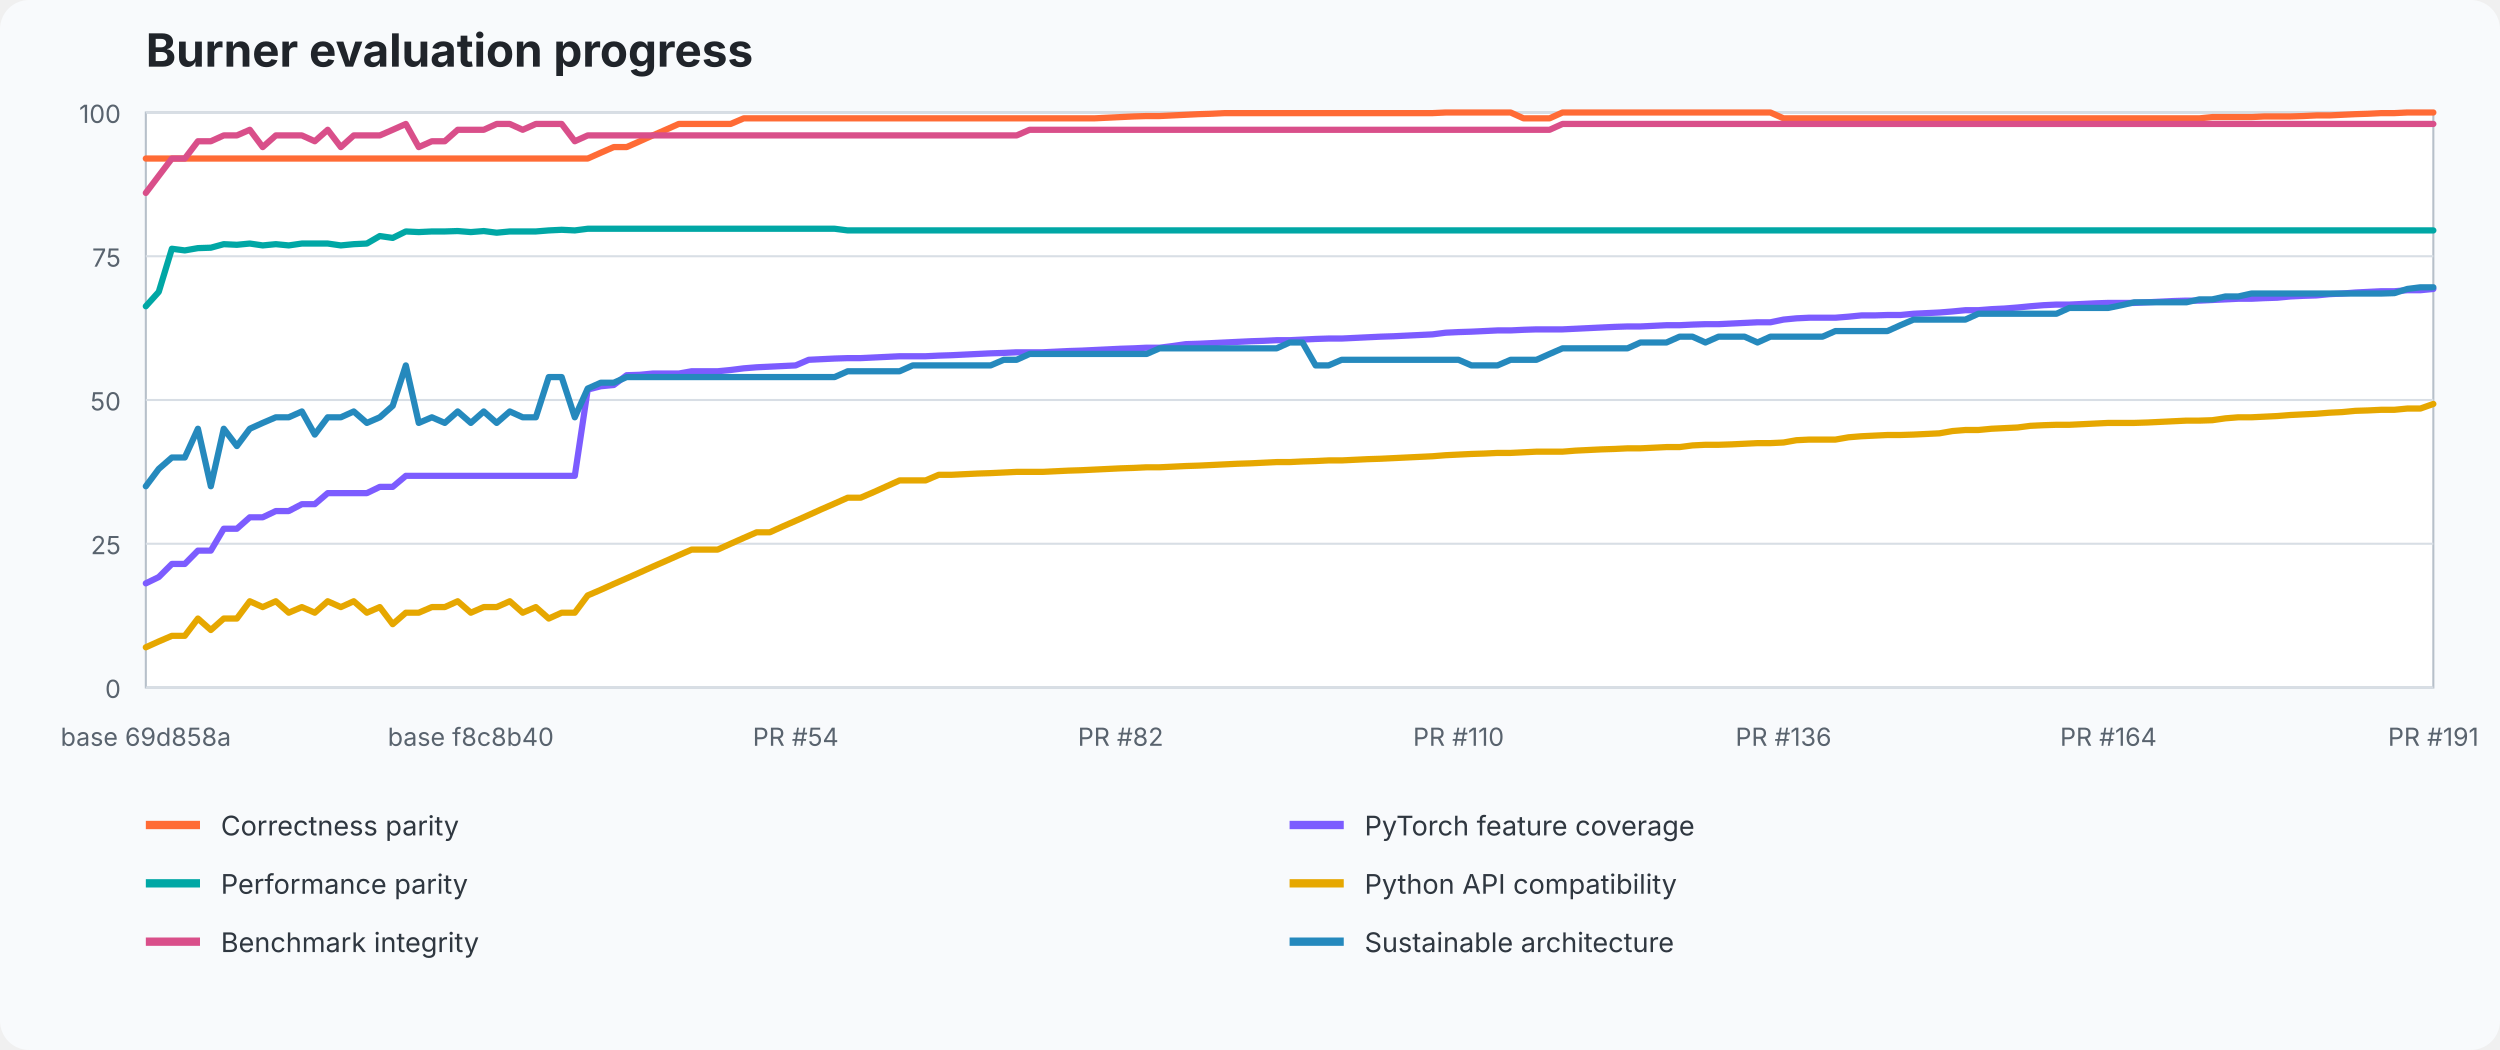
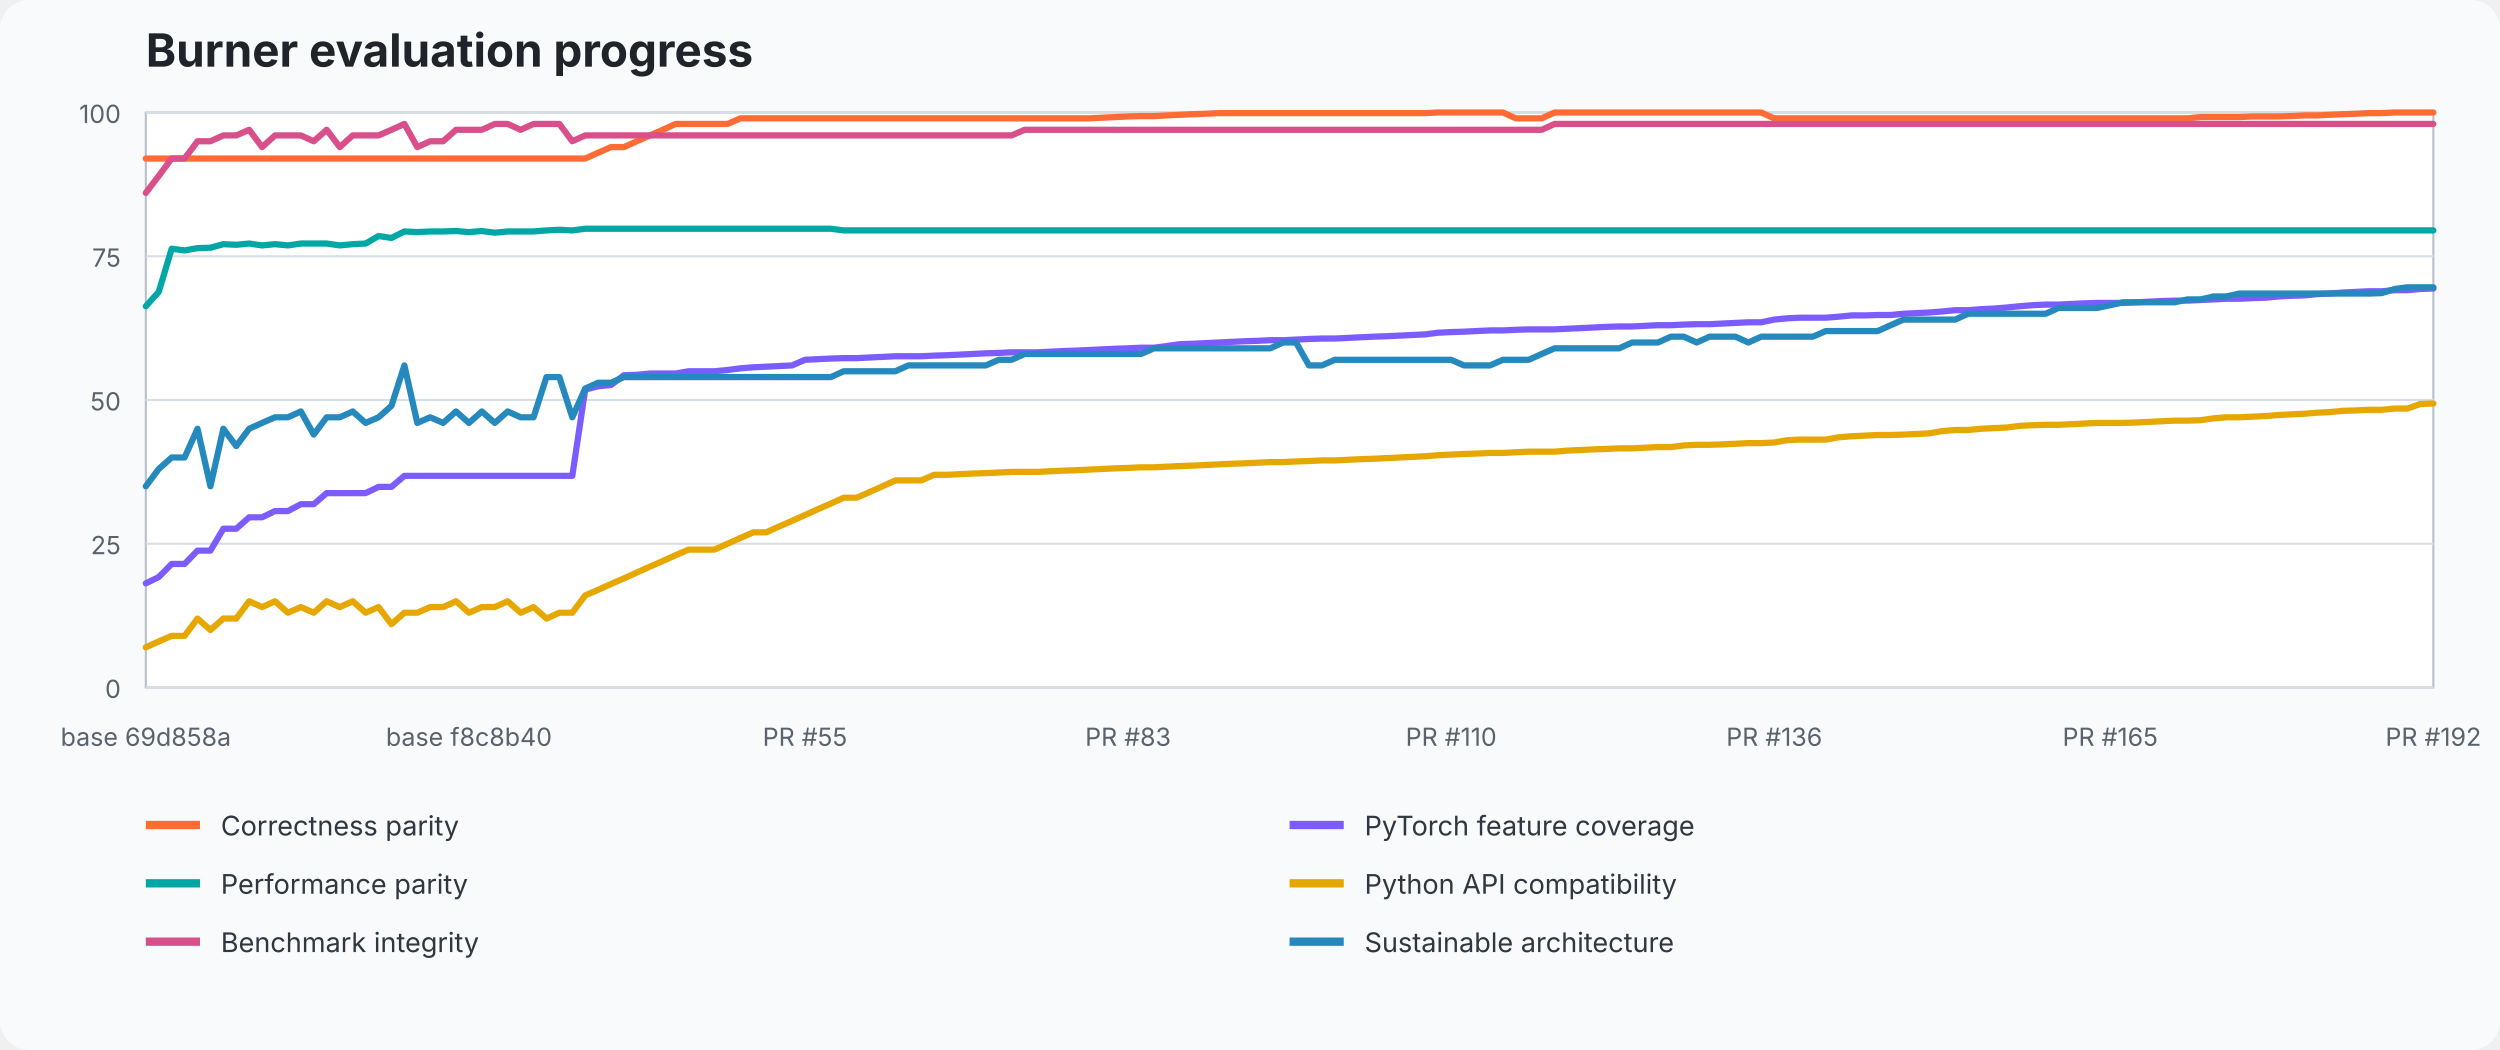
<svg xmlns="http://www.w3.org/2000/svg" width="1200" height="504" viewBox="0 0 1200 504" role="img" aria-labelledby="title desc">
  <style>text{font-family:ui-sans-serif,system-ui,-apple-system,BlinkMacSystemFont,"Segoe UI",sans-serif}.title{font-size:22px;font-weight:700;fill:#20242a}.axis{font-size:12px;fill:#59636e}.legend{font-size:13px;fill:#2f3740}.grid{stroke:#d8dee5;stroke-width:1}.plot{fill:#fff;stroke:#b7c0ca}</style>
  <rect width="100%" height="100%" fill="#f8fafc" rx="14" />
  <text x="70" y="32" class="title">Burner evaluation progress</text>
  <rect x="70" y="54" width="1098" height="276" class="plot" />
  <line x1="70" y1="330" x2="1168" y2="330" class="grid" />
  <text x="58" y="335" text-anchor="end" class="axis">0</text>
  <line x1="70" y1="261" x2="1168" y2="261" class="grid" />
  <text x="58" y="266" text-anchor="end" class="axis">25</text>
  <line x1="70" y1="192" x2="1168" y2="192" class="grid" />
  <text x="58" y="197" text-anchor="end" class="axis">50</text>
  <line x1="70" y1="123" x2="1168" y2="123" class="grid" />
  <text x="58" y="128" text-anchor="end" class="axis">75</text>
  <line x1="70" y1="54" x2="1168" y2="54" class="grid" />
  <text x="58" y="59" text-anchor="end" class="axis">100</text>
-   <polyline points="70.0,76.1 76.2,76.1 82.5,76.1 88.7,76.1 95.0,76.1 101.2,76.1 107.4,76.1 113.7,76.1 119.9,76.1 126.1,76.1 132.4,76.1 138.6,76.1 144.9,76.1 151.1,76.1 157.3,76.1 163.6,76.1 169.8,76.1 176.1,76.1 182.3,76.1 188.5,76.1 194.8,76.1 201.0,76.1 207.3,76.1 213.5,76.1 219.7,76.1 226.0,76.1 232.2,76.1 238.4,76.1 244.7,76.1 250.9,76.1 257.2,76.1 263.4,76.1 269.6,76.1 275.9,76.1 282.1,76.1 288.4,73.3 294.6,70.6 300.8,70.6 307.1,67.8 313.3,65.0 319.5,62.3 325.8,59.5 332.0,59.5 338.3,59.5 344.5,59.5 350.7,59.5 357.0,56.8 363.2,56.8 369.5,56.8 375.7,56.8 381.9,56.8 388.2,56.8 394.4,56.8 400.6,56.8 406.9,56.8 413.1,56.8 419.4,56.8 425.6,56.8 431.8,56.8 438.1,56.8 444.3,56.8 450.6,56.8 456.8,56.8 463.0,56.8 469.3,56.8 475.5,56.8 481.8,56.8 488.0,56.8 494.2,56.8 500.5,56.8 506.7,56.8 512.9,56.8 519.2,56.8 525.4,56.8 531.7,56.5 537.9,56.2 544.1,55.9 550.4,55.7 556.6,55.7 562.9,55.4 569.1,55.1 575.3,54.8 581.6,54.6 587.8,54.3 594.0,54.3 600.3,54.3 606.5,54.3 612.8,54.3 619.0,54.3 625.2,54.3 631.5,54.3 637.7,54.3 644.0,54.3 650.2,54.3 656.4,54.3 662.7,54.3 668.9,54.3 675.1,54.3 681.4,54.3 687.6,54.3 693.9,54.0 700.1,54.0 706.3,54.0 712.6,54.0 718.8,54.0 725.1,54.0 731.3,56.8 737.5,56.8 743.8,56.8 750.0,54.0 756.3,54.0 762.5,54.0 768.7,54.0 775.0,54.0 781.2,54.0 787.4,54.0 793.7,54.0 799.9,54.0 806.2,54.0 812.4,54.0 818.6,54.0 824.9,54.0 831.1,54.0 837.4,54.0 843.6,54.0 849.8,54.0 856.1,56.8 862.3,56.8 868.5,56.8 874.8,56.8 881.0,56.8 887.3,56.8 893.5,56.8 899.7,56.8 906.0,56.8 912.2,56.8 918.5,56.8 924.7,56.8 930.9,56.8 937.2,56.8 943.4,56.8 949.6,56.8 955.9,56.8 962.1,56.8 968.4,56.8 974.6,56.8 980.8,56.8 987.1,56.8 993.3,56.8 999.6,56.8 1005.8,56.8 1012.0,56.8 1018.3,56.8 1024.5,56.8 1030.8,56.8 1037.0,56.8 1043.2,56.8 1049.5,56.8 1055.7,56.8 1061.9,56.2 1068.2,56.2 1074.4,56.2 1080.7,56.2 1086.9,55.9 1093.1,55.9 1099.4,55.9 1105.6,55.7 1111.9,55.4 1118.1,55.4 1124.3,55.1 1130.6,54.8 1136.8,54.6 1143.0,54.3 1149.3,54.3 1155.5,54.0 1161.8,54.0 1168.0,54.0" fill="none" stroke="#ff6b35" stroke-width="3" stroke-linejoin="round" stroke-linecap="round" />
-   <polyline points="70.0,280.0 76.2,277.0 82.5,270.7 88.7,270.7 95.0,264.3 101.2,264.3 107.4,253.8 113.7,253.8 119.9,248.3 126.1,248.3 132.4,245.3 138.6,245.3 144.9,242.0 151.1,242.0 157.3,236.7 163.6,236.7 169.8,236.7 176.1,236.7 182.3,233.7 188.5,233.7 194.8,228.4 201.0,228.4 207.3,228.4 213.5,228.4 219.7,228.4 226.0,228.4 232.2,228.4 238.4,228.4 244.7,228.4 250.9,228.4 257.2,228.4 263.4,228.4 269.6,228.4 275.9,228.4 282.1,187.0 288.4,185.4 294.6,184.8 300.8,180.1 307.1,179.9 313.3,179.3 319.5,179.3 325.8,179.3 332.0,178.2 338.3,178.2 344.5,178.2 350.7,177.6 357.0,176.8 363.2,176.3 369.5,176.0 375.7,175.7 381.9,175.4 388.2,172.7 394.4,172.4 400.6,172.1 406.9,171.9 413.1,171.9 419.4,171.6 425.6,171.3 431.8,171.0 438.1,171.0 444.3,171.0 450.6,170.7 456.8,170.5 463.0,170.2 469.3,169.9 475.5,169.6 481.8,169.4 488.0,169.1 494.2,169.1 500.5,169.1 506.7,168.8 512.9,168.5 519.2,168.3 525.4,168.0 531.7,167.7 537.9,167.4 544.1,167.2 550.4,166.9 556.6,166.9 562.9,166.1 569.1,165.2 575.3,165.0 581.6,164.7 587.8,164.4 594.0,164.1 600.3,163.8 606.5,163.6 612.8,163.3 619.0,163.3 625.2,163.0 631.5,162.7 637.7,162.5 644.0,162.5 650.2,162.2 656.4,161.9 662.7,161.6 668.9,161.4 675.1,161.1 681.4,160.8 687.6,160.5 693.9,159.7 700.1,159.4 706.3,159.2 712.6,158.9 718.8,158.6 725.1,158.6 731.3,158.3 737.5,158.1 743.8,158.1 750.0,158.1 756.3,157.8 762.5,157.5 768.7,157.2 775.0,156.9 781.2,156.7 787.4,156.7 793.7,156.4 799.9,156.1 806.2,156.1 812.4,155.8 818.6,155.6 824.9,155.6 831.1,155.3 837.4,155.0 843.6,154.7 849.8,154.7 856.1,153.4 862.3,152.8 868.5,152.5 874.8,152.5 881.0,152.5 887.3,152.0 893.5,151.4 899.7,151.4 906.0,151.2 912.2,151.2 918.5,150.6 924.7,150.3 930.9,150.0 937.2,149.5 943.4,148.9 949.6,148.9 955.9,148.4 962.1,148.1 968.4,147.6 974.6,147.0 980.8,146.5 987.1,146.2 993.3,146.2 999.6,145.9 1005.8,145.6 1012.0,145.4 1018.3,145.4 1024.5,145.4 1030.8,145.1 1037.0,144.8 1043.2,144.5 1049.5,144.3 1055.7,144.3 1061.9,144.0 1068.2,143.7 1074.4,143.4 1080.7,143.4 1086.9,143.1 1093.1,142.9 1099.4,142.3 1105.6,142.0 1111.9,141.8 1118.1,141.2 1124.3,140.9 1130.6,140.4 1136.8,140.1 1143.0,139.8 1149.3,139.8 1155.5,139.3 1161.8,139.3 1168.0,138.7" fill="none" stroke="#7c5cff" stroke-width="3" stroke-linejoin="round" stroke-linecap="round" />
-   <polyline points="70.0,147.0 76.2,140.1 82.5,119.4 88.7,120.2 95.0,119.1 101.2,118.9 107.4,117.2 113.7,117.5 119.9,116.9 126.1,117.8 132.4,117.2 138.6,117.8 144.9,116.9 151.1,116.9 157.3,116.9 163.6,117.8 169.8,117.2 176.1,116.9 182.3,113.3 188.5,114.2 194.8,111.1 201.0,111.4 207.3,111.1 213.5,111.1 219.7,110.9 226.0,111.4 232.2,110.9 238.4,111.7 244.7,111.1 250.9,111.1 257.2,111.1 263.4,110.6 269.6,110.3 275.9,110.6 282.1,109.8 288.4,109.8 294.6,109.8 300.8,109.8 307.1,109.8 313.3,109.8 319.5,109.8 325.8,109.8 332.0,109.8 338.3,109.8 344.5,109.8 350.7,109.8 357.0,109.8 363.2,109.8 369.5,109.8 375.7,109.8 381.9,109.8 388.2,109.8 394.4,109.8 400.6,109.8 406.9,110.6 413.1,110.6 419.4,110.6 425.6,110.6 431.8,110.6 438.1,110.6 444.3,110.6 450.6,110.6 456.8,110.6 463.0,110.6 469.3,110.6 475.5,110.6 481.8,110.6 488.0,110.6 494.2,110.6 500.5,110.6 506.7,110.6 512.9,110.6 519.2,110.6 525.4,110.6 531.7,110.6 537.9,110.6 544.1,110.6 550.4,110.6 556.6,110.6 562.9,110.6 569.1,110.6 575.3,110.6 581.6,110.6 587.8,110.6 594.0,110.6 600.3,110.6 606.5,110.6 612.8,110.6 619.0,110.6 625.2,110.6 631.5,110.6 637.7,110.6 644.0,110.6 650.2,110.6 656.4,110.6 662.7,110.6 668.9,110.6 675.1,110.6 681.4,110.6 687.6,110.6 693.9,110.6 700.1,110.6 706.3,110.6 712.6,110.6 718.8,110.6 725.1,110.6 731.3,110.6 737.5,110.6 743.8,110.6 750.0,110.6 756.3,110.6 762.5,110.6 768.7,110.6 775.0,110.6 781.2,110.6 787.4,110.6 793.7,110.6 799.9,110.6 806.2,110.6 812.4,110.6 818.6,110.6 824.9,110.6 831.1,110.6 837.4,110.6 843.6,110.6 849.8,110.6 856.1,110.6 862.3,110.6 868.5,110.6 874.8,110.6 881.0,110.6 887.3,110.6 893.5,110.6 899.7,110.6 906.0,110.6 912.2,110.6 918.5,110.6 924.7,110.6 930.9,110.6 937.2,110.6 943.4,110.6 949.6,110.6 955.9,110.6 962.1,110.6 968.4,110.6 974.6,110.6 980.8,110.6 987.1,110.6 993.3,110.6 999.6,110.6 1005.8,110.6 1012.0,110.6 1018.3,110.6 1024.5,110.6 1030.8,110.6 1037.0,110.6 1043.2,110.6 1049.5,110.6 1055.7,110.6 1061.9,110.6 1068.2,110.6 1074.4,110.6 1080.7,110.6 1086.9,110.6 1093.1,110.6 1099.4,110.6 1105.6,110.6 1111.9,110.6 1118.1,110.6 1124.3,110.6 1130.6,110.6 1136.8,110.6 1143.0,110.6 1149.3,110.6 1155.5,110.6 1161.8,110.6 1168.0,110.6" fill="none" stroke="#00a7a5" stroke-width="3" stroke-linejoin="round" stroke-linecap="round" />
-   <polyline points="70.0,310.7 76.2,307.9 82.5,305.2 88.7,305.2 95.0,296.9 101.2,302.4 107.4,296.9 113.7,296.9 119.9,288.6 126.1,291.4 132.4,288.6 138.6,294.1 144.9,291.4 151.1,294.1 157.3,288.6 163.6,291.4 169.8,288.6 176.1,294.1 182.3,291.4 188.5,299.6 194.8,294.1 201.0,294.1 207.3,291.4 213.5,291.4 219.7,288.6 226.0,294.1 232.2,291.4 238.4,291.4 244.7,288.6 250.9,294.1 257.2,291.4 263.4,296.9 269.6,294.1 275.9,294.1 282.1,285.8 288.4,283.1 294.6,280.3 300.8,277.6 307.1,274.8 313.3,272.0 319.5,269.3 325.8,266.5 332.0,263.8 338.3,263.8 344.5,263.8 350.7,261.0 357.0,258.2 363.2,255.5 369.5,255.5 375.7,252.7 381.9,250.0 388.2,247.2 394.4,244.4 400.6,241.7 406.9,238.9 413.1,238.9 419.4,236.2 425.6,233.4 431.8,230.6 438.1,230.6 444.3,230.6 450.6,227.9 456.8,227.9 463.0,227.6 469.3,227.3 475.5,227.1 481.8,226.8 488.0,226.5 494.2,226.5 500.5,226.5 506.7,226.2 512.9,225.9 519.2,225.7 525.4,225.4 531.7,225.1 537.9,224.8 544.1,224.6 550.4,224.3 556.6,224.3 562.9,224.0 569.1,223.7 575.3,223.5 581.6,223.2 587.8,222.9 594.0,222.6 600.3,222.4 606.5,222.1 612.8,221.8 619.0,221.8 625.2,221.5 631.5,221.3 637.7,221.0 644.0,221.0 650.2,220.7 656.4,220.4 662.7,220.2 668.9,219.9 675.1,219.6 681.4,219.3 687.6,219.0 693.9,218.5 700.1,218.2 706.3,217.9 712.6,217.7 718.8,217.4 725.1,217.4 731.3,217.1 737.5,216.8 743.8,216.8 750.0,216.8 756.3,216.3 762.5,216.0 768.7,215.7 775.0,215.5 781.2,215.2 787.4,215.2 793.7,214.9 799.9,214.6 806.2,214.6 812.4,213.8 818.6,213.5 824.9,213.5 831.1,213.3 837.4,213.0 843.6,212.7 849.8,212.7 856.1,212.4 862.3,211.3 868.5,211.0 874.8,211.0 881.0,211.0 887.3,209.9 893.5,209.4 899.7,209.1 906.0,208.8 912.2,208.8 918.5,208.6 924.7,208.3 930.9,208.0 937.2,206.9 943.4,206.4 949.6,206.4 955.9,205.8 962.1,205.5 968.4,205.2 974.6,204.4 980.8,204.1 987.1,203.9 993.3,203.9 999.6,203.6 1005.8,203.3 1012.0,203.0 1018.3,203.0 1024.5,203.0 1030.8,202.8 1037.0,202.5 1043.2,202.2 1049.5,201.9 1055.7,201.9 1061.9,201.7 1068.2,200.8 1074.4,200.3 1080.7,200.3 1086.9,200.0 1093.1,199.7 1099.4,199.2 1105.6,198.9 1111.9,198.6 1118.1,198.1 1124.3,197.8 1130.6,197.2 1136.8,197.0 1143.0,196.7 1149.3,196.7 1155.5,196.1 1161.8,196.1 1168.0,193.9" fill="none" stroke="#e6a700" stroke-width="3" stroke-linejoin="round" stroke-linecap="round" />
-   <polyline points="70.0,92.6 76.2,84.4 82.5,76.1 88.7,76.1 95.0,67.8 101.2,67.8 107.4,65.0 113.7,65.0 119.9,62.3 126.1,70.6 132.4,65.0 138.6,65.0 144.9,65.0 151.1,67.8 157.3,62.3 163.6,70.6 169.8,65.0 176.1,65.0 182.3,65.0 188.5,62.3 194.8,59.5 201.0,70.6 207.3,67.8 213.5,67.8 219.7,62.3 226.0,62.3 232.2,62.3 238.4,59.5 244.7,59.5 250.9,62.3 257.2,59.5 263.4,59.5 269.6,59.5 275.9,67.8 282.1,65.0 288.4,65.0 294.6,65.0 300.8,65.0 307.1,65.0 313.3,65.0 319.5,65.0 325.8,65.0 332.0,65.0 338.3,65.0 344.5,65.0 350.7,65.0 357.0,65.0 363.2,65.0 369.5,65.0 375.7,65.0 381.9,65.0 388.2,65.0 394.4,65.0 400.6,65.0 406.9,65.0 413.1,65.0 419.4,65.0 425.6,65.0 431.8,65.0 438.1,65.0 444.3,65.0 450.6,65.0 456.8,65.0 463.0,65.0 469.3,65.0 475.5,65.0 481.8,65.0 488.0,65.0 494.2,62.3 500.5,62.3 506.7,62.3 512.9,62.3 519.2,62.3 525.4,62.3 531.7,62.3 537.9,62.3 544.1,62.3 550.4,62.3 556.6,62.3 562.9,62.3 569.1,62.3 575.3,62.3 581.6,62.3 587.8,62.3 594.0,62.3 600.3,62.3 606.5,62.3 612.8,62.3 619.0,62.3 625.2,62.3 631.5,62.3 637.7,62.3 644.0,62.3 650.2,62.3 656.4,62.3 662.7,62.3 668.9,62.3 675.1,62.3 681.4,62.3 687.6,62.3 693.9,62.3 700.1,62.3 706.3,62.3 712.6,62.3 718.8,62.3 725.1,62.3 731.3,62.3 737.5,62.3 743.8,62.3 750.0,59.5 756.3,59.5 762.5,59.5 768.7,59.5 775.0,59.5 781.2,59.5 787.4,59.5 793.7,59.5 799.9,59.5 806.2,59.5 812.4,59.5 818.6,59.5 824.9,59.5 831.1,59.5 837.4,59.5 843.6,59.5 849.8,59.5 856.1,59.5 862.3,59.5 868.5,59.5 874.8,59.5 881.0,59.5 887.3,59.5 893.5,59.5 899.7,59.5 906.0,59.5 912.2,59.5 918.5,59.5 924.7,59.5 930.9,59.5 937.2,59.5 943.4,59.5 949.6,59.5 955.9,59.5 962.1,59.5 968.4,59.5 974.6,59.5 980.8,59.5 987.1,59.5 993.3,59.5 999.6,59.5 1005.8,59.5 1012.0,59.5 1018.3,59.5 1024.5,59.5 1030.8,59.5 1037.0,59.5 1043.2,59.5 1049.5,59.5 1055.7,59.5 1061.9,59.5 1068.2,59.5 1074.4,59.5 1080.7,59.5 1086.9,59.5 1093.1,59.5 1099.4,59.5 1105.6,59.5 1111.9,59.5 1118.1,59.5 1124.3,59.5 1130.6,59.5 1136.8,59.5 1143.0,59.5 1149.3,59.5 1155.5,59.5 1161.8,59.5 1168.0,59.5" fill="none" stroke="#d94f8a" stroke-width="3" stroke-linejoin="round" stroke-linecap="round" />
-   <polyline points="70.0,233.4 76.2,225.1 82.5,219.6 88.7,219.6 95.0,205.8 101.2,233.4 107.4,205.8 113.7,214.1 119.9,205.8 126.1,203.0 132.4,200.3 138.6,200.3 144.9,197.5 151.1,208.6 157.3,200.3 163.6,200.3 169.8,197.5 176.1,203.0 182.3,200.3 188.5,194.8 194.8,175.4 201.0,203.0 207.3,200.3 213.5,203.0 219.7,197.5 226.0,203.0 232.2,197.5 238.4,203.0 244.7,197.5 250.9,200.3 257.2,200.3 263.4,181.0 269.6,181.0 275.9,200.3 282.1,186.5 288.4,183.7 294.6,183.7 300.8,181.0 307.1,181.0 313.3,181.0 319.5,181.0 325.8,181.0 332.0,181.0 338.3,181.0 344.5,181.0 350.7,181.0 357.0,181.0 363.2,181.0 369.5,181.0 375.7,181.0 381.9,181.0 388.2,181.0 394.4,181.0 400.6,181.0 406.9,178.2 413.1,178.2 419.4,178.2 425.6,178.2 431.8,178.2 438.1,175.4 444.3,175.4 450.6,175.4 456.8,175.4 463.0,175.4 469.3,175.4 475.5,175.4 481.8,172.7 488.0,172.7 494.2,169.9 500.5,169.9 506.7,169.9 512.9,169.9 519.2,169.9 525.4,169.9 531.7,169.9 537.9,169.9 544.1,169.9 550.4,169.9 556.6,167.2 562.9,167.2 569.1,167.2 575.3,167.2 581.6,167.2 587.8,167.2 594.0,167.2 600.3,167.2 606.5,167.2 612.8,167.2 619.0,164.4 625.2,164.4 631.5,175.4 637.7,175.4 644.0,172.7 650.2,172.7 656.4,172.7 662.7,172.7 668.9,172.7 675.1,172.7 681.4,172.7 687.6,172.7 693.9,172.7 700.1,172.7 706.3,175.4 712.6,175.4 718.8,175.4 725.1,172.7 731.3,172.7 737.5,172.7 743.8,169.9 750.0,167.2 756.3,167.2 762.5,167.2 768.7,167.2 775.0,167.2 781.2,167.2 787.4,164.4 793.7,164.4 799.9,164.4 806.2,161.6 812.4,161.6 818.6,164.4 824.9,161.6 831.1,161.6 837.4,161.6 843.6,164.4 849.8,161.6 856.1,161.6 862.3,161.6 868.5,161.6 874.8,161.6 881.0,158.9 887.3,158.9 893.5,158.9 899.7,158.9 906.0,158.9 912.2,156.1 918.5,153.4 924.7,153.4 930.9,153.4 937.2,153.4 943.4,153.4 949.6,150.6 955.9,150.6 962.1,150.6 968.4,150.6 974.6,150.6 980.8,150.6 987.1,150.6 993.3,147.8 999.6,147.8 1005.8,147.8 1012.0,147.8 1018.3,146.5 1024.5,145.1 1030.8,145.1 1037.0,145.1 1043.2,145.1 1049.5,145.1 1055.7,143.7 1061.9,143.7 1068.2,142.3 1074.4,142.3 1080.7,140.9 1086.9,140.9 1093.1,140.9 1099.4,140.9 1105.6,140.9 1111.9,140.9 1118.1,140.9 1124.3,140.9 1130.6,140.9 1136.8,140.9 1143.0,140.9 1149.3,140.7 1155.5,138.7 1161.8,137.9 1168.0,137.9" fill="none" stroke="#2589bd" stroke-width="3" stroke-linejoin="round" stroke-linecap="round" />
+   <polyline points="70.0,76.1 76.2,76.1 82.4,76.1 88.6,76.1 94.8,76.1 101.0,76.1 107.2,76.1 113.4,76.1 119.6,76.1 125.8,76.1 132.0,76.1 138.2,76.1 144.4,76.1 150.6,76.1 156.8,76.1 163.1,76.1 169.3,76.1 175.5,76.1 181.7,76.1 187.9,76.1 194.1,76.1 200.3,76.1 206.5,76.1 212.7,76.1 218.9,76.1 225.1,76.1 231.3,76.1 237.5,76.1 243.7,76.1 249.9,76.1 256.1,76.1 262.3,76.1 268.5,76.1 274.7,76.1 280.9,76.1 287.1,73.3 293.3,70.6 299.5,70.6 305.7,67.8 311.9,65.0 318.1,62.3 324.3,59.5 330.5,59.5 336.7,59.5 342.9,59.5 349.2,59.5 355.4,56.8 361.6,56.8 367.8,56.8 374.0,56.8 380.2,56.8 386.4,56.8 392.6,56.8 398.8,56.8 405.0,56.8 411.2,56.8 417.4,56.8 423.6,56.8 429.8,56.8 436.0,56.8 442.2,56.8 448.4,56.8 454.6,56.8 460.8,56.8 467.0,56.8 473.2,56.8 479.4,56.8 485.6,56.8 491.8,56.8 498.0,56.8 504.2,56.8 510.4,56.8 516.6,56.8 522.8,56.8 529.1,56.5 535.3,56.2 541.5,55.9 547.7,55.7 553.9,55.7 560.1,55.4 566.3,55.1 572.5,54.8 578.7,54.6 584.9,54.3 591.1,54.3 597.3,54.3 603.5,54.3 609.7,54.3 615.9,54.3 622.1,54.3 628.3,54.3 634.5,54.3 640.7,54.3 646.9,54.3 653.1,54.3 659.3,54.3 665.5,54.3 671.7,54.3 677.9,54.3 684.1,54.3 690.3,54.0 696.5,54.0 702.7,54.0 708.9,54.0 715.2,54.0 721.4,54.0 727.6,56.8 733.8,56.8 740.0,56.8 746.2,54.0 752.4,54.0 758.6,54.0 764.8,54.0 771.0,54.0 777.2,54.0 783.4,54.0 789.6,54.0 795.8,54.0 802.0,54.0 808.2,54.0 814.4,54.0 820.6,54.0 826.8,54.0 833.0,54.0 839.2,54.0 845.4,54.0 851.6,56.8 857.8,56.8 864.0,56.8 870.2,56.8 876.4,56.8 882.6,56.8 888.8,56.8 895.1,56.8 901.3,56.8 907.5,56.8 913.7,56.8 919.9,56.8 926.1,56.8 932.3,56.8 938.5,56.8 944.7,56.8 950.9,56.8 957.1,56.8 963.3,56.8 969.5,56.8 975.7,56.8 981.9,56.8 988.1,56.8 994.3,56.8 1000.5,56.8 1006.7,56.8 1012.9,56.8 1019.1,56.8 1025.3,56.8 1031.5,56.8 1037.7,56.8 1043.9,56.8 1050.1,56.8 1056.3,56.2 1062.5,56.2 1068.7,56.2 1074.9,56.2 1081.2,55.9 1087.4,55.9 1093.6,55.9 1099.8,55.7 1106.0,55.4 1112.2,55.4 1118.4,55.1 1124.6,54.8 1130.8,54.6 1137.0,54.3 1143.2,54.3 1149.4,54.0 1155.6,54.0 1161.8,54.0 1168.0,54.0" fill="none" stroke="#ff6b35" stroke-width="3" stroke-linejoin="round" stroke-linecap="round" />
+   <polyline points="70.0,280.0 76.2,277.0 82.4,270.7 88.6,270.7 94.8,264.3 101.0,264.3 107.2,253.8 113.4,253.8 119.6,248.3 125.8,248.3 132.0,245.3 138.2,245.3 144.4,242.0 150.6,242.0 156.8,236.7 163.1,236.7 169.3,236.7 175.5,236.7 181.7,233.7 187.9,233.7 194.1,228.4 200.3,228.4 206.5,228.4 212.7,228.4 218.9,228.4 225.1,228.4 231.3,228.4 237.5,228.4 243.7,228.4 249.9,228.4 256.1,228.4 262.3,228.4 268.5,228.4 274.7,228.4 280.9,187.0 287.1,185.4 293.3,184.8 299.5,180.1 305.7,179.9 311.9,179.3 318.1,179.3 324.3,179.3 330.5,178.2 336.7,178.2 342.9,178.2 349.2,177.6 355.4,176.8 361.6,176.3 367.8,176.0 374.0,175.7 380.2,175.4 386.4,172.7 392.6,172.4 398.8,172.1 405.0,171.9 411.2,171.9 417.4,171.6 423.6,171.3 429.8,171.0 436.0,171.0 442.2,171.0 448.4,170.7 454.6,170.5 460.8,170.2 467.0,169.9 473.2,169.6 479.4,169.4 485.6,169.1 491.8,169.1 498.0,169.1 504.2,168.8 510.4,168.5 516.6,168.3 522.8,168.0 529.1,167.7 535.3,167.4 541.5,167.2 547.7,166.9 553.9,166.9 560.1,166.1 566.3,165.2 572.5,165.0 578.7,164.7 584.9,164.4 591.1,164.1 597.3,163.8 603.5,163.6 609.7,163.3 615.9,163.3 622.1,163.0 628.3,162.7 634.5,162.5 640.7,162.5 646.9,162.2 653.1,161.9 659.3,161.6 665.5,161.4 671.7,161.1 677.9,160.8 684.1,160.5 690.3,159.7 696.5,159.4 702.7,159.2 708.9,158.9 715.2,158.6 721.4,158.6 727.6,158.3 733.8,158.1 740.0,158.1 746.2,158.1 752.4,157.8 758.6,157.5 764.8,157.2 771.0,156.9 777.2,156.7 783.4,156.7 789.6,156.4 795.8,156.1 802.0,156.1 808.2,155.8 814.4,155.6 820.6,155.6 826.8,155.3 833.0,155.0 839.2,154.7 845.4,154.7 851.6,153.4 857.8,152.8 864.0,152.5 870.2,152.5 876.4,152.5 882.6,152.0 888.8,151.4 895.1,151.4 901.3,151.2 907.5,151.2 913.7,150.6 919.9,150.3 926.1,150.0 932.3,149.5 938.5,148.9 944.7,148.9 950.9,148.4 957.1,148.1 963.3,147.6 969.5,147.0 975.7,146.5 981.9,146.2 988.1,146.2 994.3,145.9 1000.5,145.6 1006.7,145.4 1012.9,145.4 1019.1,145.4 1025.3,145.1 1031.5,144.8 1037.7,144.5 1043.9,144.3 1050.1,144.3 1056.3,144.0 1062.5,143.7 1068.7,143.4 1074.9,143.4 1081.2,143.1 1087.4,142.9 1093.6,142.3 1099.8,142.0 1106.0,141.8 1112.2,141.2 1118.4,140.9 1124.6,140.4 1130.8,140.1 1137.0,139.8 1143.2,139.8 1149.4,139.3 1155.6,139.3 1161.8,138.7 1168.0,138.5" fill="none" stroke="#7c5cff" stroke-width="3" stroke-linejoin="round" stroke-linecap="round" />
+   <polyline points="70.0,147.0 76.2,140.1 82.4,119.4 88.6,120.2 94.8,119.1 101.0,118.9 107.2,117.2 113.4,117.5 119.6,116.9 125.8,117.8 132.0,117.2 138.2,117.8 144.4,116.9 150.6,116.9 156.8,116.9 163.1,117.8 169.3,117.2 175.5,116.9 181.7,113.3 187.9,114.2 194.1,111.1 200.3,111.4 206.5,111.1 212.7,111.1 218.9,110.9 225.1,111.4 231.3,110.9 237.5,111.7 243.7,111.1 249.9,111.1 256.1,111.1 262.3,110.6 268.5,110.3 274.7,110.6 280.9,109.8 287.1,109.8 293.3,109.8 299.5,109.8 305.7,109.8 311.9,109.8 318.1,109.8 324.3,109.8 330.5,109.8 336.7,109.8 342.9,109.8 349.2,109.8 355.4,109.8 361.6,109.8 367.8,109.8 374.0,109.8 380.2,109.8 386.4,109.8 392.6,109.8 398.8,109.8 405.0,110.6 411.2,110.6 417.4,110.6 423.6,110.6 429.8,110.6 436.0,110.6 442.2,110.6 448.4,110.6 454.6,110.6 460.8,110.6 467.0,110.6 473.2,110.6 479.4,110.6 485.6,110.6 491.8,110.6 498.0,110.6 504.2,110.6 510.4,110.6 516.6,110.6 522.8,110.6 529.1,110.6 535.3,110.6 541.5,110.6 547.7,110.6 553.9,110.6 560.1,110.6 566.3,110.6 572.5,110.6 578.7,110.6 584.9,110.6 591.1,110.6 597.3,110.6 603.5,110.6 609.7,110.6 615.9,110.6 622.1,110.6 628.3,110.6 634.5,110.6 640.7,110.6 646.9,110.6 653.1,110.6 659.3,110.6 665.5,110.6 671.7,110.6 677.9,110.6 684.1,110.6 690.3,110.6 696.5,110.6 702.7,110.6 708.9,110.6 715.2,110.6 721.4,110.6 727.6,110.6 733.8,110.6 740.0,110.6 746.2,110.6 752.4,110.6 758.6,110.6 764.8,110.6 771.0,110.6 777.2,110.6 783.4,110.6 789.6,110.6 795.8,110.6 802.0,110.6 808.2,110.6 814.4,110.6 820.6,110.6 826.8,110.6 833.0,110.6 839.2,110.6 845.4,110.6 851.6,110.6 857.8,110.6 864.0,110.6 870.2,110.6 876.4,110.6 882.6,110.6 888.8,110.6 895.1,110.6 901.3,110.6 907.5,110.6 913.7,110.6 919.9,110.6 926.1,110.6 932.3,110.6 938.5,110.6 944.7,110.6 950.9,110.6 957.1,110.6 963.3,110.6 969.5,110.6 975.7,110.6 981.9,110.6 988.1,110.6 994.3,110.6 1000.5,110.6 1006.7,110.6 1012.9,110.6 1019.1,110.6 1025.3,110.6 1031.5,110.6 1037.7,110.6 1043.9,110.6 1050.1,110.6 1056.3,110.6 1062.5,110.6 1068.7,110.6 1074.9,110.6 1081.2,110.6 1087.4,110.6 1093.6,110.6 1099.8,110.6 1106.0,110.6 1112.2,110.6 1118.4,110.6 1124.6,110.6 1130.8,110.6 1137.0,110.6 1143.2,110.6 1149.4,110.6 1155.6,110.6 1161.8,110.6 1168.0,110.6" fill="none" stroke="#00a7a5" stroke-width="3" stroke-linejoin="round" stroke-linecap="round" />
+   <polyline points="70.0,310.7 76.2,307.9 82.4,305.2 88.6,305.2 94.8,296.9 101.0,302.4 107.2,296.9 113.4,296.9 119.6,288.6 125.8,291.4 132.0,288.6 138.2,294.1 144.4,291.4 150.6,294.1 156.8,288.6 163.1,291.4 169.3,288.6 175.5,294.1 181.7,291.4 187.9,299.6 194.1,294.1 200.3,294.1 206.5,291.4 212.7,291.4 218.9,288.6 225.1,294.1 231.3,291.4 237.5,291.4 243.7,288.6 249.9,294.1 256.1,291.4 262.3,296.9 268.5,294.1 274.7,294.1 280.9,285.8 287.1,283.1 293.3,280.3 299.5,277.6 305.7,274.8 311.9,272.0 318.1,269.3 324.3,266.5 330.5,263.8 336.7,263.8 342.9,263.8 349.2,261.0 355.4,258.2 361.6,255.5 367.8,255.5 374.0,252.7 380.2,250.0 386.4,247.2 392.6,244.4 398.8,241.7 405.0,238.9 411.2,238.9 417.4,236.2 423.6,233.4 429.8,230.6 436.0,230.6 442.2,230.6 448.4,227.9 454.6,227.9 460.8,227.6 467.0,227.3 473.2,227.1 479.4,226.8 485.6,226.5 491.8,226.5 498.0,226.5 504.2,226.2 510.4,225.9 516.6,225.7 522.8,225.4 529.1,225.1 535.3,224.8 541.5,224.6 547.7,224.3 553.9,224.3 560.1,224.0 566.3,223.7 572.5,223.5 578.7,223.2 584.9,222.9 591.1,222.6 597.3,222.4 603.5,222.1 609.7,221.8 615.9,221.8 622.1,221.5 628.3,221.3 634.5,221.0 640.7,221.0 646.9,220.7 653.1,220.4 659.3,220.2 665.5,219.9 671.7,219.6 677.9,219.3 684.1,219.0 690.3,218.5 696.5,218.2 702.7,217.9 708.9,217.7 715.2,217.4 721.4,217.4 727.6,217.1 733.8,216.8 740.0,216.8 746.2,216.8 752.4,216.3 758.6,216.0 764.8,215.7 771.0,215.5 777.2,215.2 783.4,215.2 789.6,214.9 795.8,214.6 802.0,214.6 808.2,213.8 814.4,213.5 820.6,213.5 826.8,213.3 833.0,213.0 839.2,212.7 845.4,212.7 851.6,212.4 857.8,211.3 864.0,211.0 870.2,211.0 876.4,211.0 882.6,209.9 888.8,209.4 895.1,209.1 901.3,208.8 907.5,208.8 913.7,208.6 919.9,208.3 926.1,208.0 932.3,206.9 938.5,206.4 944.7,206.4 950.9,205.8 957.1,205.5 963.3,205.2 969.5,204.4 975.7,204.1 981.9,203.9 988.1,203.9 994.3,203.6 1000.5,203.3 1006.7,203.0 1012.9,203.0 1019.1,203.0 1025.3,202.8 1031.5,202.5 1037.7,202.2 1043.9,201.9 1050.1,201.9 1056.3,201.7 1062.5,200.8 1068.7,200.3 1074.9,200.3 1081.2,200.0 1087.4,199.7 1093.6,199.2 1099.8,198.9 1106.0,198.6 1112.2,198.1 1118.4,197.8 1124.6,197.2 1130.8,197.0 1137.0,196.7 1143.2,196.7 1149.4,196.1 1155.6,196.1 1161.8,193.9 1168.0,193.7" fill="none" stroke="#e6a700" stroke-width="3" stroke-linejoin="round" stroke-linecap="round" />
+   <polyline points="70.0,92.6 76.2,84.4 82.4,76.1 88.6,76.1 94.8,67.8 101.0,67.8 107.2,65.0 113.4,65.0 119.6,62.3 125.8,70.6 132.0,65.0 138.2,65.0 144.4,65.0 150.6,67.8 156.8,62.3 163.1,70.6 169.3,65.0 175.5,65.0 181.7,65.0 187.9,62.3 194.1,59.5 200.3,70.6 206.5,67.8 212.7,67.8 218.9,62.3 225.1,62.3 231.3,62.3 237.5,59.5 243.7,59.5 249.9,62.3 256.1,59.5 262.3,59.5 268.5,59.5 274.7,67.8 280.9,65.0 287.1,65.0 293.3,65.0 299.5,65.0 305.7,65.0 311.9,65.0 318.1,65.0 324.3,65.0 330.5,65.0 336.7,65.0 342.9,65.0 349.2,65.0 355.4,65.0 361.6,65.0 367.8,65.0 374.0,65.0 380.2,65.0 386.4,65.0 392.6,65.0 398.8,65.0 405.0,65.0 411.2,65.0 417.4,65.0 423.6,65.0 429.8,65.0 436.0,65.0 442.2,65.0 448.4,65.0 454.6,65.0 460.8,65.0 467.0,65.0 473.2,65.0 479.4,65.0 485.6,65.0 491.8,62.3 498.0,62.3 504.2,62.3 510.4,62.3 516.6,62.3 522.8,62.3 529.1,62.3 535.3,62.3 541.5,62.3 547.7,62.3 553.9,62.3 560.1,62.3 566.3,62.3 572.5,62.3 578.7,62.3 584.9,62.3 591.1,62.3 597.3,62.3 603.5,62.3 609.7,62.3 615.9,62.3 622.1,62.3 628.3,62.3 634.5,62.3 640.7,62.3 646.9,62.3 653.1,62.3 659.3,62.3 665.5,62.3 671.7,62.3 677.9,62.3 684.1,62.3 690.3,62.3 696.5,62.3 702.7,62.3 708.9,62.3 715.2,62.3 721.4,62.3 727.6,62.3 733.8,62.3 740.0,62.3 746.2,59.5 752.4,59.5 758.6,59.5 764.8,59.5 771.0,59.5 777.2,59.5 783.4,59.5 789.6,59.5 795.8,59.5 802.0,59.5 808.2,59.5 814.4,59.5 820.6,59.5 826.8,59.5 833.0,59.5 839.2,59.5 845.4,59.5 851.6,59.5 857.8,59.5 864.0,59.5 870.2,59.5 876.4,59.5 882.6,59.5 888.8,59.5 895.1,59.5 901.3,59.5 907.5,59.5 913.7,59.5 919.9,59.5 926.1,59.5 932.3,59.5 938.5,59.5 944.7,59.5 950.9,59.5 957.1,59.5 963.3,59.5 969.5,59.5 975.7,59.5 981.9,59.5 988.1,59.5 994.3,59.5 1000.5,59.5 1006.7,59.5 1012.9,59.5 1019.1,59.5 1025.3,59.5 1031.5,59.5 1037.7,59.5 1043.9,59.5 1050.1,59.5 1056.3,59.5 1062.5,59.5 1068.7,59.5 1074.9,59.5 1081.2,59.5 1087.4,59.5 1093.6,59.5 1099.8,59.5 1106.0,59.5 1112.2,59.5 1118.4,59.5 1124.6,59.5 1130.8,59.5 1137.0,59.5 1143.2,59.5 1149.4,59.5 1155.6,59.5 1161.8,59.5 1168.0,59.5" fill="none" stroke="#d94f8a" stroke-width="3" stroke-linejoin="round" stroke-linecap="round" />
+   <polyline points="70.0,233.4 76.2,225.1 82.4,219.6 88.6,219.6 94.8,205.8 101.0,233.4 107.2,205.8 113.4,214.1 119.6,205.8 125.8,203.0 132.0,200.3 138.2,200.3 144.4,197.5 150.6,208.6 156.8,200.3 163.1,200.3 169.3,197.5 175.5,203.0 181.7,200.3 187.9,194.8 194.1,175.4 200.3,203.0 206.5,200.3 212.7,203.0 218.9,197.5 225.1,203.0 231.3,197.5 237.5,203.0 243.7,197.5 249.9,200.3 256.1,200.3 262.3,181.0 268.5,181.0 274.7,200.3 280.9,186.5 287.1,183.7 293.3,183.7 299.5,181.0 305.7,181.0 311.9,181.0 318.1,181.0 324.3,181.0 330.5,181.0 336.7,181.0 342.9,181.0 349.2,181.0 355.4,181.0 361.6,181.0 367.8,181.0 374.0,181.0 380.2,181.0 386.4,181.0 392.6,181.0 398.8,181.0 405.0,178.2 411.2,178.2 417.4,178.2 423.6,178.2 429.8,178.2 436.0,175.4 442.2,175.4 448.4,175.4 454.6,175.4 460.8,175.4 467.0,175.4 473.2,175.4 479.4,172.7 485.6,172.7 491.8,169.9 498.0,169.9 504.2,169.9 510.4,169.9 516.6,169.9 522.8,169.9 529.1,169.9 535.3,169.9 541.5,169.9 547.7,169.9 553.9,167.2 560.1,167.2 566.3,167.2 572.5,167.2 578.7,167.2 584.9,167.2 591.1,167.2 597.3,167.2 603.5,167.2 609.7,167.2 615.9,164.4 622.1,164.4 628.3,175.4 634.5,175.4 640.7,172.7 646.9,172.7 653.1,172.7 659.3,172.7 665.5,172.7 671.7,172.7 677.9,172.7 684.1,172.7 690.3,172.7 696.5,172.7 702.7,175.4 708.9,175.4 715.2,175.4 721.4,172.7 727.6,172.7 733.8,172.7 740.0,169.9 746.2,167.2 752.4,167.2 758.6,167.2 764.8,167.2 771.0,167.2 777.2,167.2 783.4,164.4 789.6,164.4 795.8,164.4 802.0,161.6 808.2,161.6 814.4,164.4 820.6,161.6 826.8,161.6 833.0,161.6 839.2,164.4 845.4,161.6 851.6,161.6 857.8,161.6 864.0,161.6 870.2,161.6 876.4,158.9 882.6,158.9 888.8,158.9 895.1,158.9 901.3,158.9 907.5,156.1 913.7,153.4 919.9,153.4 926.1,153.4 932.3,153.4 938.5,153.4 944.7,150.6 950.9,150.6 957.1,150.6 963.3,150.6 969.5,150.6 975.7,150.6 981.9,150.6 988.1,147.8 994.3,147.8 1000.5,147.8 1006.7,147.8 1012.9,146.5 1019.1,145.1 1025.3,145.1 1031.5,145.1 1037.7,145.1 1043.9,145.1 1050.1,143.7 1056.3,143.7 1062.5,142.3 1068.7,142.3 1074.9,140.9 1081.2,140.9 1087.4,140.9 1093.6,140.9 1099.8,140.9 1106.0,140.9 1112.2,140.9 1118.4,140.9 1124.6,140.9 1130.8,140.9 1137.0,140.9 1143.2,140.7 1149.4,138.7 1155.6,137.9 1161.8,137.9 1168.0,137.9" fill="none" stroke="#2589bd" stroke-width="3" stroke-linejoin="round" stroke-linecap="round" />
  <text x="70" y="358" text-anchor="middle" class="axis">base 69d858a</text>
-   <text x="225.966" y="358" text-anchor="middle" class="axis">base f8c8b40</text>
-   <text x="381.932" y="358" text-anchor="middle" class="axis">PR #54</text>
-   <text x="537.898" y="358" text-anchor="middle" class="axis">PR #82</text>
-   <text x="700.102" y="358" text-anchor="middle" class="axis">PR #110</text>
-   <text x="856.068" y="358" text-anchor="middle" class="axis">PR #136</text>
-   <text x="1012.034" y="358" text-anchor="middle" class="axis">PR #164</text>
-   <text x="1168" y="358" text-anchor="middle" class="axis">PR #191</text>
+   <text x="225.085" y="358" text-anchor="middle" class="axis">base f8c8b40</text>
+   <text x="386.373" y="358" text-anchor="middle" class="axis">PR #55</text>
+   <text x="541.458" y="358" text-anchor="middle" class="axis">PR #83</text>
+   <text x="696.542" y="358" text-anchor="middle" class="axis">PR #110</text>
+   <text x="851.627" y="358" text-anchor="middle" class="axis">PR #136</text>
+   <text x="1012.915" y="358" text-anchor="middle" class="axis">PR #165</text>
+   <text x="1168" y="358" text-anchor="middle" class="axis">PR #192</text>
  <line x1="70" y1="396" x2="96" y2="396" stroke="#ff6b35" stroke-width="4" />
  <text x="106" y="401" class="legend">Correctness parity</text>
  <line x1="619" y1="396" x2="645" y2="396" stroke="#7c5cff" stroke-width="4" />
  <text x="655" y="401" class="legend">PyTorch feature coverage</text>
  <line x1="70" y1="424" x2="96" y2="424" stroke="#00a7a5" stroke-width="4" />
  <text x="106" y="429" class="legend">Performance parity</text>
  <line x1="619" y1="424" x2="645" y2="424" stroke="#e6a700" stroke-width="4" />
  <text x="655" y="429" class="legend">Python API compatibility</text>
  <line x1="70" y1="452" x2="96" y2="452" stroke="#d94f8a" stroke-width="4" />
  <text x="106" y="457" class="legend">Benchmark integrity</text>
  <line x1="619" y1="452" x2="645" y2="452" stroke="#2589bd" stroke-width="4" />
  <text x="655" y="457" class="legend">Sustainable architecture</text>
</svg>
